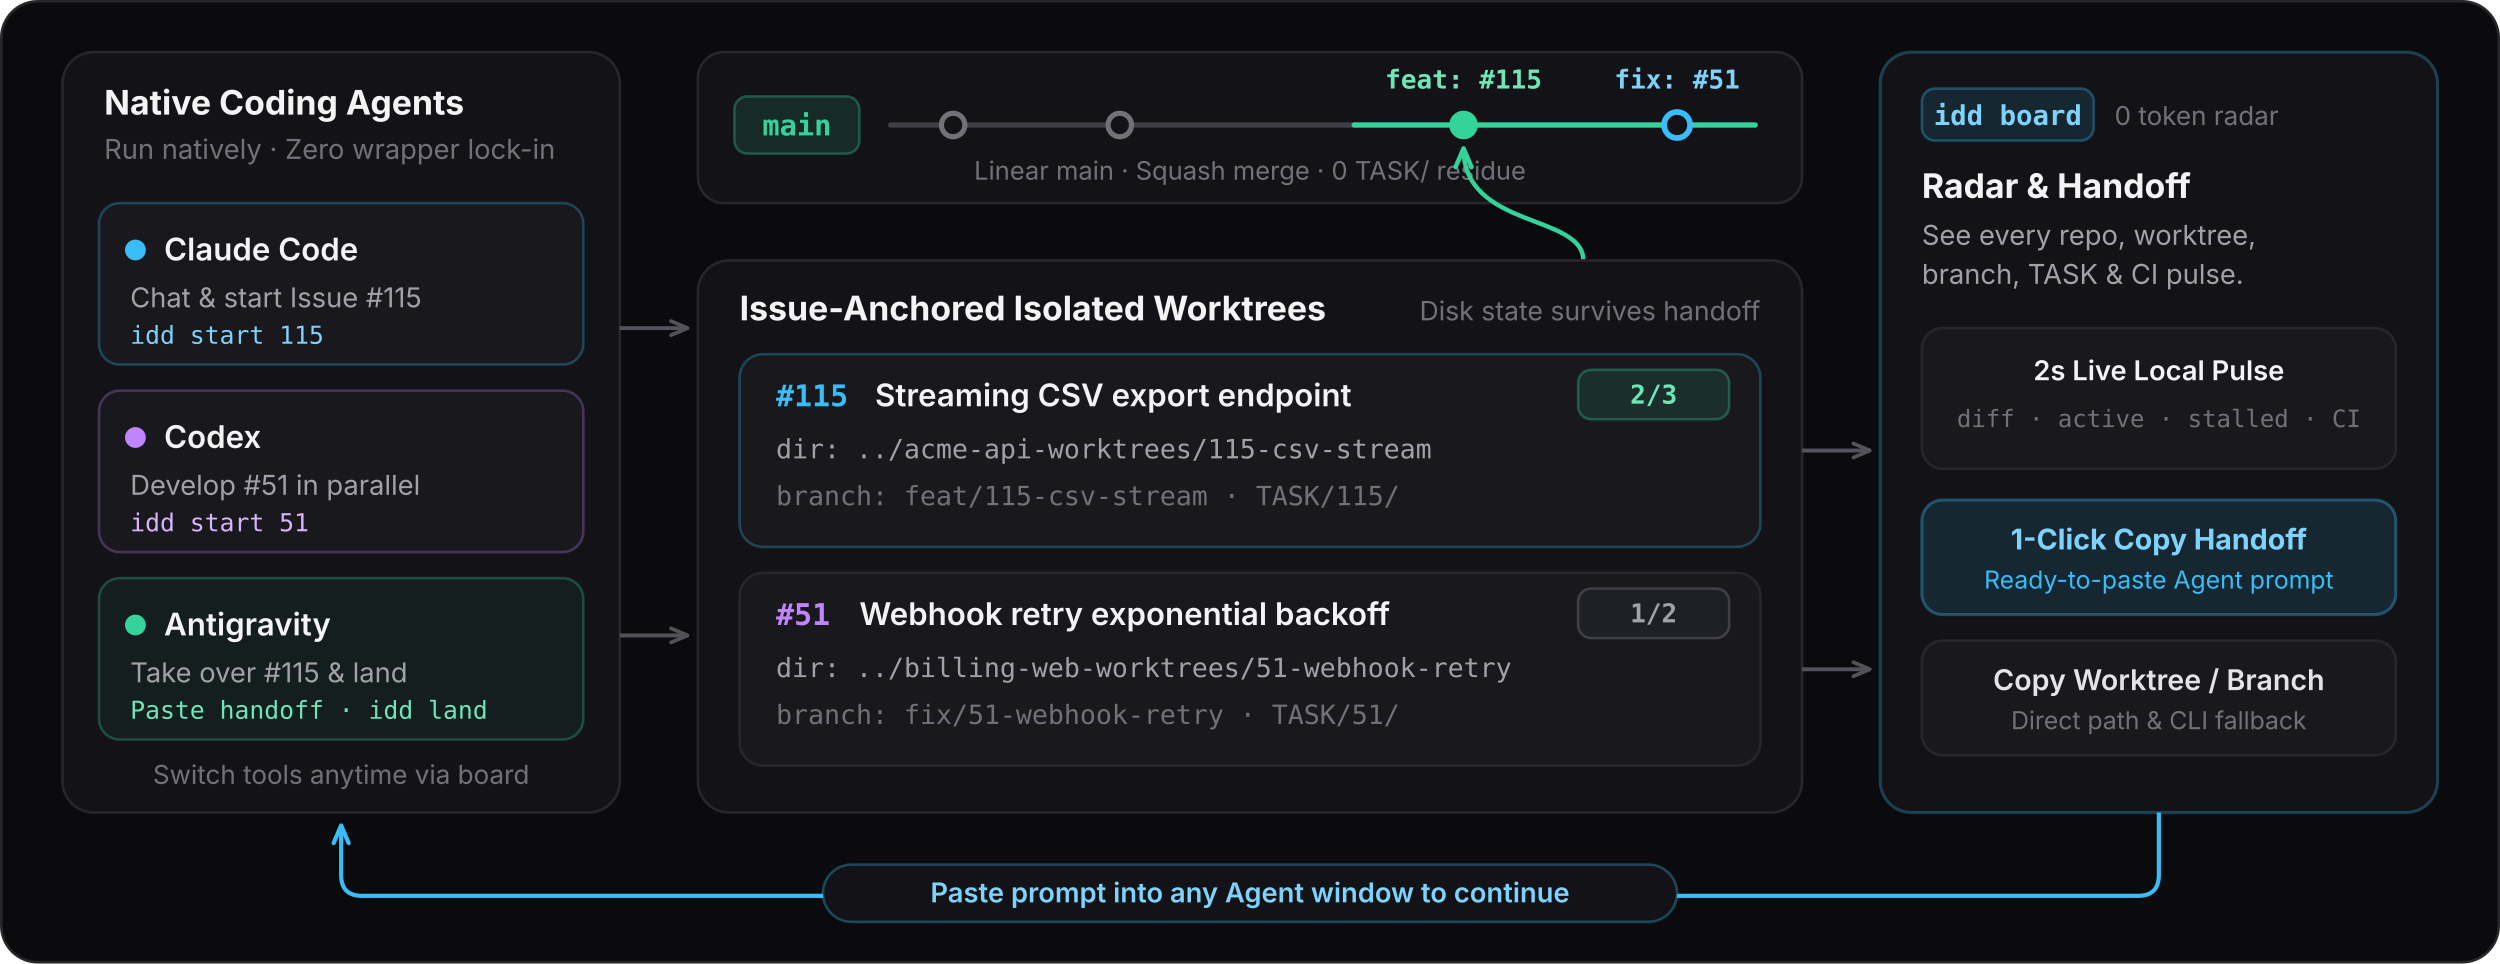
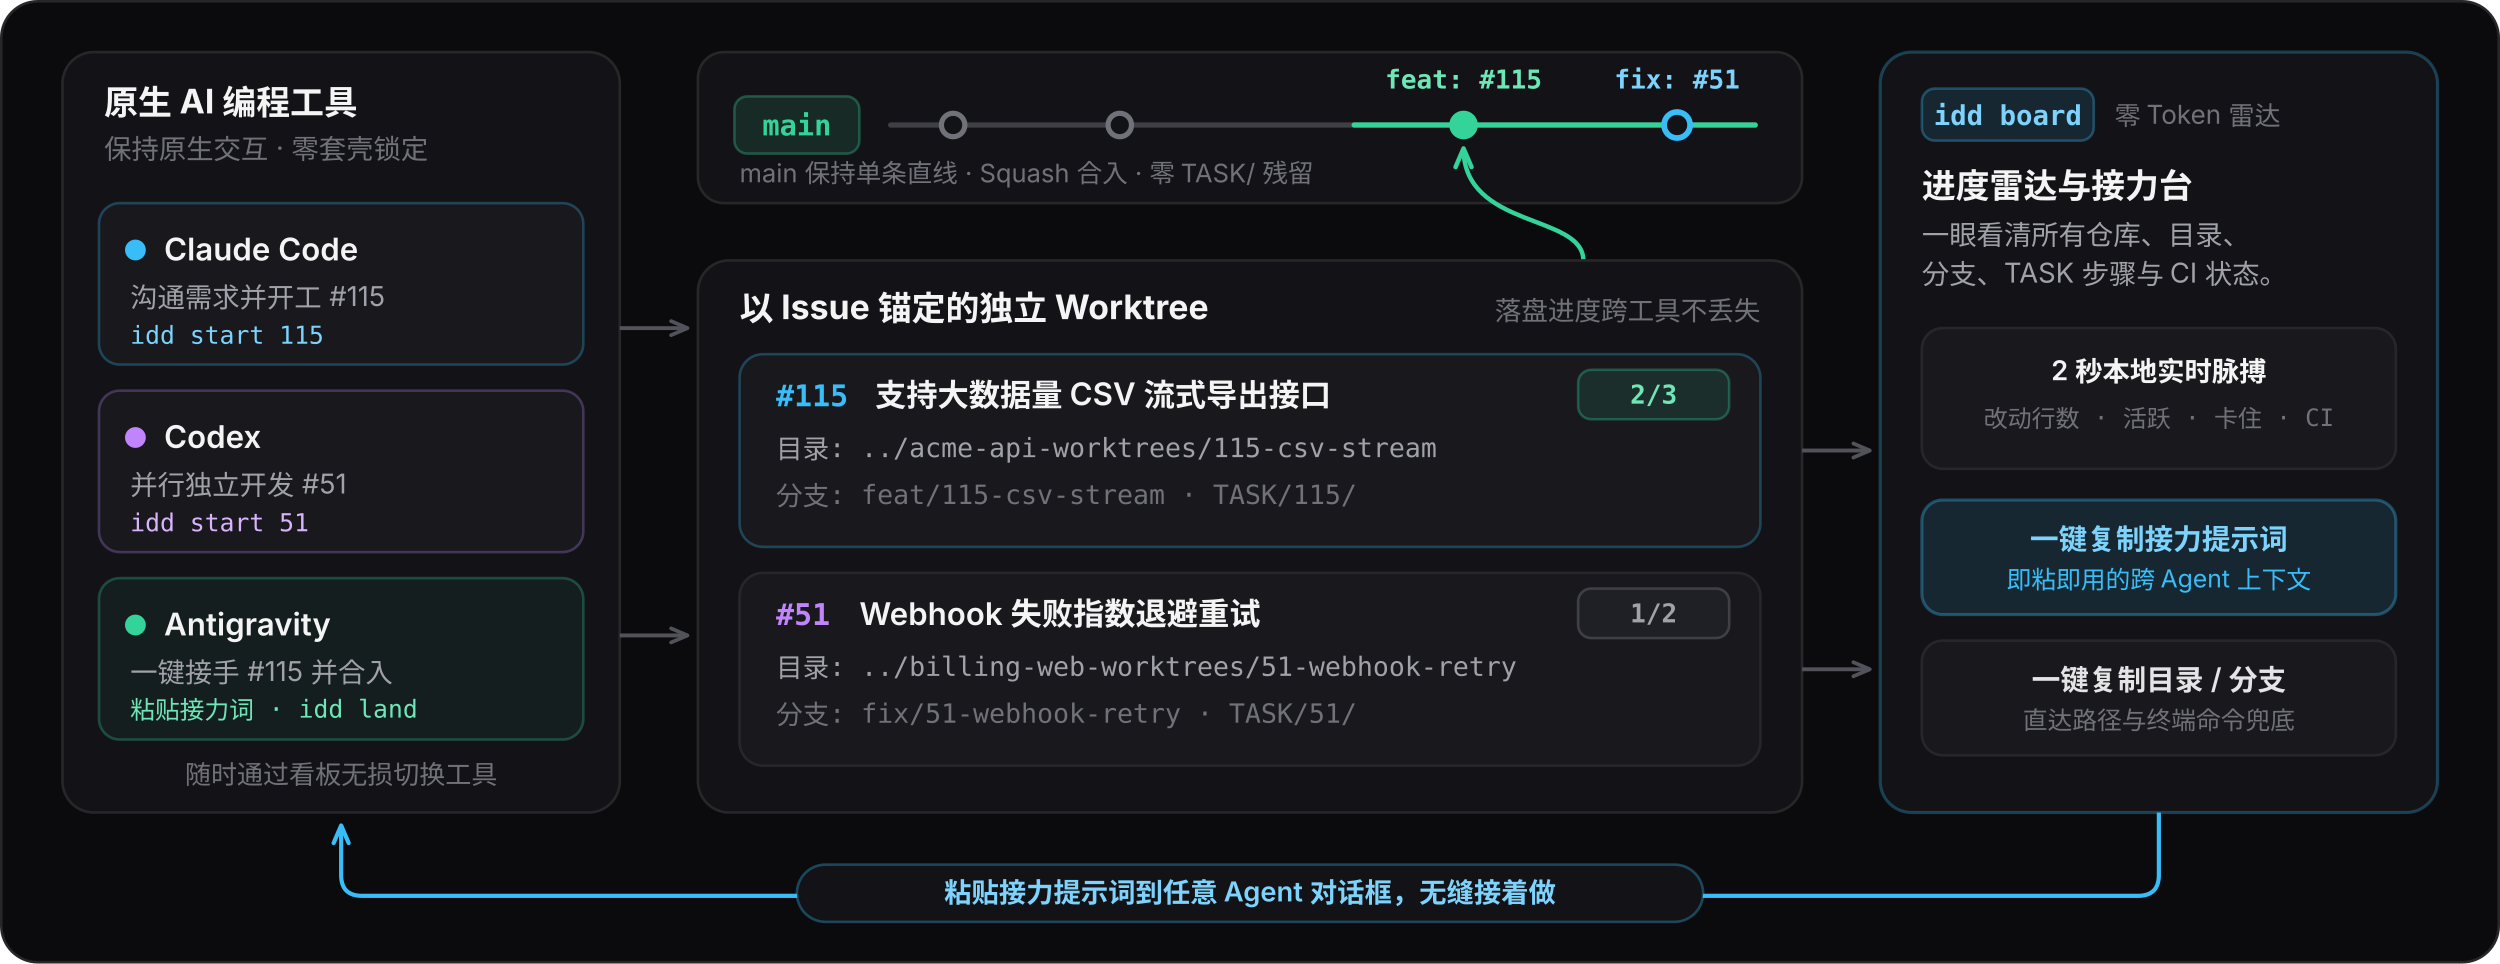
- <svg xmlns="http://www.w3.org/2000/svg" viewBox="0 0 960 370" width="100%" role="img" aria-label="IDD Parallel Native Agents and Handoff Architecture (Dark)">
+ <svg xmlns="http://www.w3.org/2000/svg" viewBox="0 0 960 370" width="100%" role="img" aria-label="IDD 多原生 Agent 隔离并行与看板一键接力架构（深色）">
  <defs>
-     <marker id="arr-muted-d" viewBox="0 0 10 10" refX="8" refY="5" markerWidth="6" markerHeight="6" orient="auto">
+     <marker id="arr-muted-zhd" viewBox="0 0 10 10" refX="8" refY="5" markerWidth="6" markerHeight="6" orient="auto">
      <path d="M 1 2 L 8 5 L 1 8" fill="none" stroke="#52525b" stroke-width="1.6" stroke-linecap="round" stroke-linejoin="round" />
    </marker>
-     <marker id="arr-accent-d" viewBox="0 0 10 10" refX="8" refY="5" markerWidth="6" markerHeight="6" orient="auto">
+     <marker id="arr-accent-zhd" viewBox="0 0 10 10" refX="8" refY="5" markerWidth="6" markerHeight="6" orient="auto">
      <path d="M 1 2 L 8 5 L 1 8" fill="none" stroke="#38bdf8" stroke-width="1.7" stroke-linecap="round" stroke-linejoin="round" />
    </marker>
-     <marker id="arr-green-d" viewBox="0 0 10 10" refX="8" refY="5" markerWidth="6" markerHeight="6" orient="auto">
+     <marker id="arr-green-zhd" viewBox="0 0 10 10" refX="8" refY="5" markerWidth="6" markerHeight="6" orient="auto">
      <path d="M 1 2 L 8 5 L 1 8" fill="none" stroke="#34d399" stroke-width="1.7" stroke-linecap="round" stroke-linejoin="round" />
    </marker>
  </defs>
  <style>
-     .sans { font-family: -apple-system, BlinkMacSystemFont, "SF Pro Text", "Inter", "Segoe UI", Helvetica, Arial, sans-serif; }
+     .sans { font-family: -apple-system, BlinkMacSystemFont, "SF Pro Text", "PingFang SC", "Hiragino Sans GB", "Microsoft YaHei", sans-serif; }
    .mono { font-family: "SF Mono", ui-monospace, SFMono-Regular, Menlo, Monaco, Consolas, monospace; }
  </style>
  <rect x="0.5" y="0.5" width="959" height="369" rx="14" fill="#0b0b0e" stroke="#27272a" stroke-width="1" />
  <rect x="24" y="20" width="214" height="292" rx="12" fill="#131317" stroke="#27272a" stroke-width="1" />
-   <text x="40" y="44" fill="#f4f4f5" font-size="13" font-weight="650" class="sans">Native Coding Agents</text>
-   <text x="40" y="61" fill="#71717a" font-size="10.5" class="sans">Run natively · Zero wrapper lock-in</text>
+   <text x="40" y="44" fill="#f4f4f5" font-size="13" font-weight="650" class="sans">原生 AI 编程工具</text>
+   <text x="40" y="61" fill="#71717a" font-size="10.5" class="sans">保持原生交互 · 零套壳锁定</text>
  <rect x="38" y="78" width="186" height="62" rx="8" fill="#18181d" stroke="rgba(56,189,248,0.28)" stroke-width="1" />
  <circle cx="52" cy="96" r="4" fill="#38bdf8" />
  <text x="63" y="100" fill="#f4f4f5" font-size="12" font-weight="600" class="sans">Claude Code</text>
-   <text x="50" y="118" fill="#a1a1aa" font-size="10.5" class="sans">Chat &amp; start Issue #115</text>
+   <text x="50" y="118" fill="#a1a1aa" font-size="10.5" class="sans">沟通需求并开工 #115</text>
  <text x="50" y="132" fill="#7dd3fc" font-size="9.5" class="mono">idd start 115</text>
  <rect x="38" y="150" width="186" height="62" rx="8" fill="#18181d" stroke="rgba(192,132,252,0.28)" stroke-width="1" />
  <circle cx="52" cy="168" r="4" fill="#c084fc" />
  <text x="63" y="172" fill="#f4f4f5" font-size="12" font-weight="600" class="sans">Codex</text>
-   <text x="50" y="190" fill="#a1a1aa" font-size="10.5" class="sans">Develop #51 in parallel</text>
+   <text x="50" y="190" fill="#a1a1aa" font-size="10.5" class="sans">并行独立开发 #51</text>
  <text x="50" y="204" fill="#d8b4fe" font-size="9.5" class="mono">idd start 51</text>
  <rect x="38" y="222" width="186" height="62" rx="8" fill="rgba(52,211,153,0.06)" stroke="rgba(52,211,153,0.28)" stroke-width="1" />
  <circle cx="52" cy="240" r="4" fill="#34d399" />
  <text x="63" y="244" fill="#f4f4f5" font-size="12" font-weight="600" class="sans">Antigravity</text>
-   <text x="50" y="262" fill="#a1a1aa" font-size="10.5" class="sans">Take over #115 &amp; land</text>
-   <text x="50" y="276" fill="#6ee7b7" font-size="9.5" class="mono">Paste handoff · idd land</text>
-   <text x="131" y="301" text-anchor="middle" fill="#71717a" font-size="10" class="sans">Switch tools anytime via board</text>
-   <line x1="238" y1="126" x2="264" y2="126" stroke="#52525b" stroke-width="1.5" marker-end="url(#arr-muted-d)" />
-   <line x1="238" y1="244" x2="264" y2="244" stroke="#52525b" stroke-width="1.5" marker-end="url(#arr-muted-d)" />
+   <text x="50" y="262" fill="#a1a1aa" font-size="10.5" class="sans">一键接手 #115 并合入</text>
+   <text x="50" y="276" fill="#6ee7b7" font-size="9.5" class="mono">粘贴接力词 · idd land</text>
+   <text x="131" y="301" text-anchor="middle" fill="#71717a" font-size="10" class="sans">随时通过看板无损切换工具</text>
+   <line x1="238" y1="126" x2="264" y2="126" stroke="#52525b" stroke-width="1.5" marker-end="url(#arr-muted-zhd)" />
+   <line x1="238" y1="244" x2="264" y2="244" stroke="#52525b" stroke-width="1.5" marker-end="url(#arr-muted-zhd)" />
  <rect x="268" y="20" width="424" height="58" rx="10" fill="#131317" stroke="#27272a" stroke-width="1" />
  <rect x="282" y="37" width="48" height="22" rx="5" fill="rgba(52,211,153,0.12)" stroke="rgba(52,211,153,0.32)" stroke-width="1" />
  <text x="306" y="52" text-anchor="middle" fill="#34d399" font-size="11" font-weight="600" class="mono">main</text>
  <line x1="342" y1="48" x2="674" y2="48" stroke="#3f3f46" stroke-width="2" stroke-linecap="round" />
  <line x1="520" y1="48" x2="674" y2="48" stroke="#34d399" stroke-width="2" stroke-linecap="round" />
  <circle cx="366" cy="48" r="4.5" fill="#131317" stroke="#71717a" stroke-width="2" />
  <circle cx="430" cy="48" r="4.5" fill="#131317" stroke="#71717a" stroke-width="2" />
  <circle cx="562" cy="48" r="5.5" fill="#34d399" />
  <text x="562" y="34" text-anchor="middle" fill="#6ee7b7" font-size="10" font-weight="600" class="mono">feat: #115</text>
  <circle cx="644" cy="48" r="5" fill="#131317" stroke="#38bdf8" stroke-width="2.2" />
  <text x="644" y="34" text-anchor="middle" fill="#7dd3fc" font-size="10" font-weight="600" class="mono">fix: #51</text>
-   <text x="480" y="69" text-anchor="middle" fill="#71717a" font-size="9.8" class="sans">Linear main · Squash merge · 0 TASK/ residue</text>
-   <path d="M 608 100 C 608 82, 562 88, 562 57" fill="none" stroke="#34d399" stroke-width="1.7" marker-end="url(#arr-green-d)" />
+   <text x="284" y="70" fill="#71717a" font-size="9.8" class="sans">main 保持单条直线 · Squash 合入 · 零 TASK/ 残留</text>
+   <path d="M 608 100 C 608 82, 562 88, 562 57" fill="none" stroke="#34d399" stroke-width="1.7" marker-end="url(#arr-green-zhd)" />
  <rect x="268" y="100" width="424" height="212" rx="12" fill="#131317" stroke="#27272a" stroke-width="1" />
-   <text x="284" y="123" fill="#f4f4f5" font-size="13" font-weight="650" class="sans">Issue-Anchored Isolated Worktrees</text>
-   <text x="676" y="123" text-anchor="end" fill="#71717a" font-size="10.2" class="sans">Disk state survives handoff</text>
+   <text x="284" y="123" fill="#f4f4f5" font-size="13" font-weight="650" class="sans">以 Issue 锚定的独立 Worktree</text>
+   <text x="676" y="123" text-anchor="end" fill="#71717a" font-size="10.2" class="sans">落盘进度跨工具不丢失</text>
  <rect x="284" y="136" width="392" height="74" rx="9" fill="#18181d" stroke="rgba(56,189,248,0.28)" stroke-width="1" />
  <text x="298" y="156" fill="#38bdf8" font-size="11.5" font-weight="650" class="mono">#115</text>
-   <text x="336" y="156" fill="#f4f4f5" font-size="12" font-weight="600" class="sans">Streaming CSV export endpoint</text>
+   <text x="336" y="156" fill="#f4f4f5" font-size="12" font-weight="600" class="sans">支持大数据量 CSV 流式导出接口</text>
  <rect x="606" y="142" width="58" height="19" rx="5" fill="rgba(52,211,153,0.12)" stroke="rgba(52,211,153,0.32)" stroke-width="1" />
  <text x="635" y="155" text-anchor="middle" fill="#6ee7b7" font-size="10" font-weight="600" class="mono">2/3</text>
-   <text x="298" y="176" fill="#a1a1aa" font-size="10.2" class="mono">dir: ../acme-api-worktrees/115-csv-stream</text>
-   <text x="298" y="194" fill="#71717a" font-size="10.2" class="mono">branch: feat/115-csv-stream  ·  TASK/115/</text>
+   <text x="298" y="176" fill="#a1a1aa" font-size="10.2" class="mono">目录: ../acme-api-worktrees/115-csv-stream</text>
+   <text x="298" y="194" fill="#71717a" font-size="10.2" class="mono">分支: feat/115-csv-stream  ·  TASK/115/</text>
  <rect x="284" y="220" width="392" height="74" rx="9" fill="#18181d" stroke="#27272a" stroke-width="1" />
  <text x="298" y="240" fill="#c084fc" font-size="11.5" font-weight="650" class="mono">#51</text>
-   <text x="330" y="240" fill="#f4f4f5" font-size="12" font-weight="600" class="sans">Webhook retry exponential backoff</text>
+   <text x="330" y="240" fill="#f4f4f5" font-size="12" font-weight="600" class="sans">Webhook 失败指数退避重试</text>
  <rect x="606" y="226" width="58" height="19" rx="5" fill="#1f1f26" stroke="#3f3f46" stroke-width="1" />
  <text x="635" y="239" text-anchor="middle" fill="#a1a1aa" font-size="10" font-weight="600" class="mono">1/2</text>
-   <text x="298" y="260" fill="#a1a1aa" font-size="10.2" class="mono">dir: ../billing-web-worktrees/51-webhook-retry</text>
-   <text x="298" y="278" fill="#71717a" font-size="10.2" class="mono">branch: fix/51-webhook-retry  ·  TASK/51/</text>
-   <line x1="692" y1="173" x2="718" y2="173" stroke="#52525b" stroke-width="1.5" marker-end="url(#arr-muted-d)" />
-   <line x1="692" y1="257" x2="718" y2="257" stroke="#52525b" stroke-width="1.5" marker-end="url(#arr-muted-d)" />
+   <text x="298" y="260" fill="#a1a1aa" font-size="10.2" class="mono">目录: ../billing-web-worktrees/51-webhook-retry</text>
+   <text x="298" y="278" fill="#71717a" font-size="10.2" class="mono">分支: fix/51-webhook-retry  ·  TASK/51/</text>
+   <line x1="692" y1="173" x2="718" y2="173" stroke="#52525b" stroke-width="1.5" marker-end="url(#arr-muted-zhd)" />
+   <line x1="692" y1="257" x2="718" y2="257" stroke="#52525b" stroke-width="1.5" marker-end="url(#arr-muted-zhd)" />
  <rect x="722" y="20" width="214" height="292" rx="12" fill="#131317" stroke="rgba(56,189,248,0.28)" stroke-width="1.2" />
  <rect x="738" y="34" width="66" height="20" rx="5" fill="rgba(56,189,248,0.12)" stroke="rgba(56,189,248,0.32)" stroke-width="1" />
  <text x="771" y="48" text-anchor="middle" fill="#7dd3fc" font-size="10.5" font-weight="650" class="mono">idd board</text>
-   <text x="812" y="48" fill="#71717a" font-size="10" class="sans">0 token radar</text>
-   <text x="738" y="76" fill="#f4f4f5" font-size="13" font-weight="650" class="sans">Radar &amp; Handoff</text>
-   <text x="738" y="94" fill="#a1a1aa" font-size="10.5" class="sans">See every repo, worktree,</text>
-   <text x="738" y="109" fill="#a1a1aa" font-size="10.5" class="sans">branch, TASK &amp; CI pulse.</text>
+   <text x="812" y="48" fill="#71717a" font-size="10" class="sans">零 Token 雷达</text>
+   <text x="738" y="76" fill="#f4f4f5" font-size="13" font-weight="650" class="sans">进度雷达与接力台</text>
+   <text x="738" y="94" fill="#a1a1aa" font-size="10.5" class="sans">一眼看清所有仓库、目录、</text>
+   <text x="738" y="109" fill="#a1a1aa" font-size="10.5" class="sans">分支、TASK 步骤与 CI 状态。</text>
  <rect x="738" y="126" width="182" height="54" rx="8" fill="#18181d" stroke="#27272a" stroke-width="1" />
-   <text x="829" y="146" text-anchor="middle" fill="#f4f4f5" font-size="10.5" font-weight="600" class="sans">2s Live Local Pulse</text>
-   <text x="829" y="164" text-anchor="middle" fill="#71717a" font-size="9.2" class="mono">diff · active · stalled · CI</text>
+   <text x="829" y="146" text-anchor="middle" fill="#f4f4f5" font-size="10.5" font-weight="600" class="sans">2 秒本地实时脉搏</text>
+   <text x="829" y="164" text-anchor="middle" fill="#71717a" font-size="9.2" class="mono">改动行数 · 活跃 · 卡住 · CI</text>
  <rect x="738" y="192" width="182" height="44" rx="8" fill="rgba(56,189,248,0.12)" stroke="rgba(56,189,248,0.34)" stroke-width="1.2" />
-   <text x="829" y="211" text-anchor="middle" fill="#7dd3fc" font-size="11" font-weight="650" class="sans">1-Click Copy Handoff</text>
-   <text x="829" y="226" text-anchor="middle" fill="#38bdf8" font-size="9.5" class="sans">Ready-to-paste Agent prompt</text>
+   <text x="829" y="211" text-anchor="middle" fill="#7dd3fc" font-size="11" font-weight="650" class="sans">一键复制接力提示词</text>
+   <text x="829" y="226" text-anchor="middle" fill="#38bdf8" font-size="9.5" class="sans">即粘即用的跨 Agent 上下文</text>
  <rect x="738" y="246" width="182" height="44" rx="8" fill="#18181d" stroke="#27272a" stroke-width="1" />
-   <text x="829" y="265" text-anchor="middle" fill="#e4e4e7" font-size="11" font-weight="600" class="sans">Copy Worktree / Branch</text>
-   <text x="829" y="280" text-anchor="middle" fill="#71717a" font-size="9.5" class="sans">Direct path &amp; CLI fallback</text>
-   <path d="M 829 312 L 829 336 Q 829 344 821 344 L 139 344 Q 131 344 131 336 L 131 317" fill="none" stroke="#38bdf8" stroke-width="1.6" marker-end="url(#arr-accent-d)" />
-   <rect x="316" y="332" width="328" height="22" rx="11" fill="#131317" stroke="rgba(56,189,248,0.32)" stroke-width="1" />
-   <text x="480" y="346.5" text-anchor="middle" fill="#7dd3fc" font-size="10.5" font-weight="600" class="sans">Paste prompt into any Agent window to continue</text>
+   <text x="829" y="265" text-anchor="middle" fill="#e4e4e7" font-size="11" font-weight="600" class="sans">一键复制目录 / 分支</text>
+   <text x="829" y="280" text-anchor="middle" fill="#71717a" font-size="9.5" class="sans">直达路径与终端命令兜底</text>
+   <path d="M 829 312 L 829 336 Q 829 344 821 344 L 139 344 Q 131 344 131 336 L 131 317" fill="none" stroke="#38bdf8" stroke-width="1.6" marker-end="url(#arr-accent-zhd)" />
+   <rect x="306" y="332" width="348" height="22" rx="11" fill="#131317" stroke="rgba(56,189,248,0.32)" stroke-width="1" />
+   <text x="480" y="346.5" text-anchor="middle" fill="#7dd3fc" font-size="10.5" font-weight="600" class="sans">粘贴接力提示词到任意 Agent 对话框，无缝接着做</text>
</svg>
